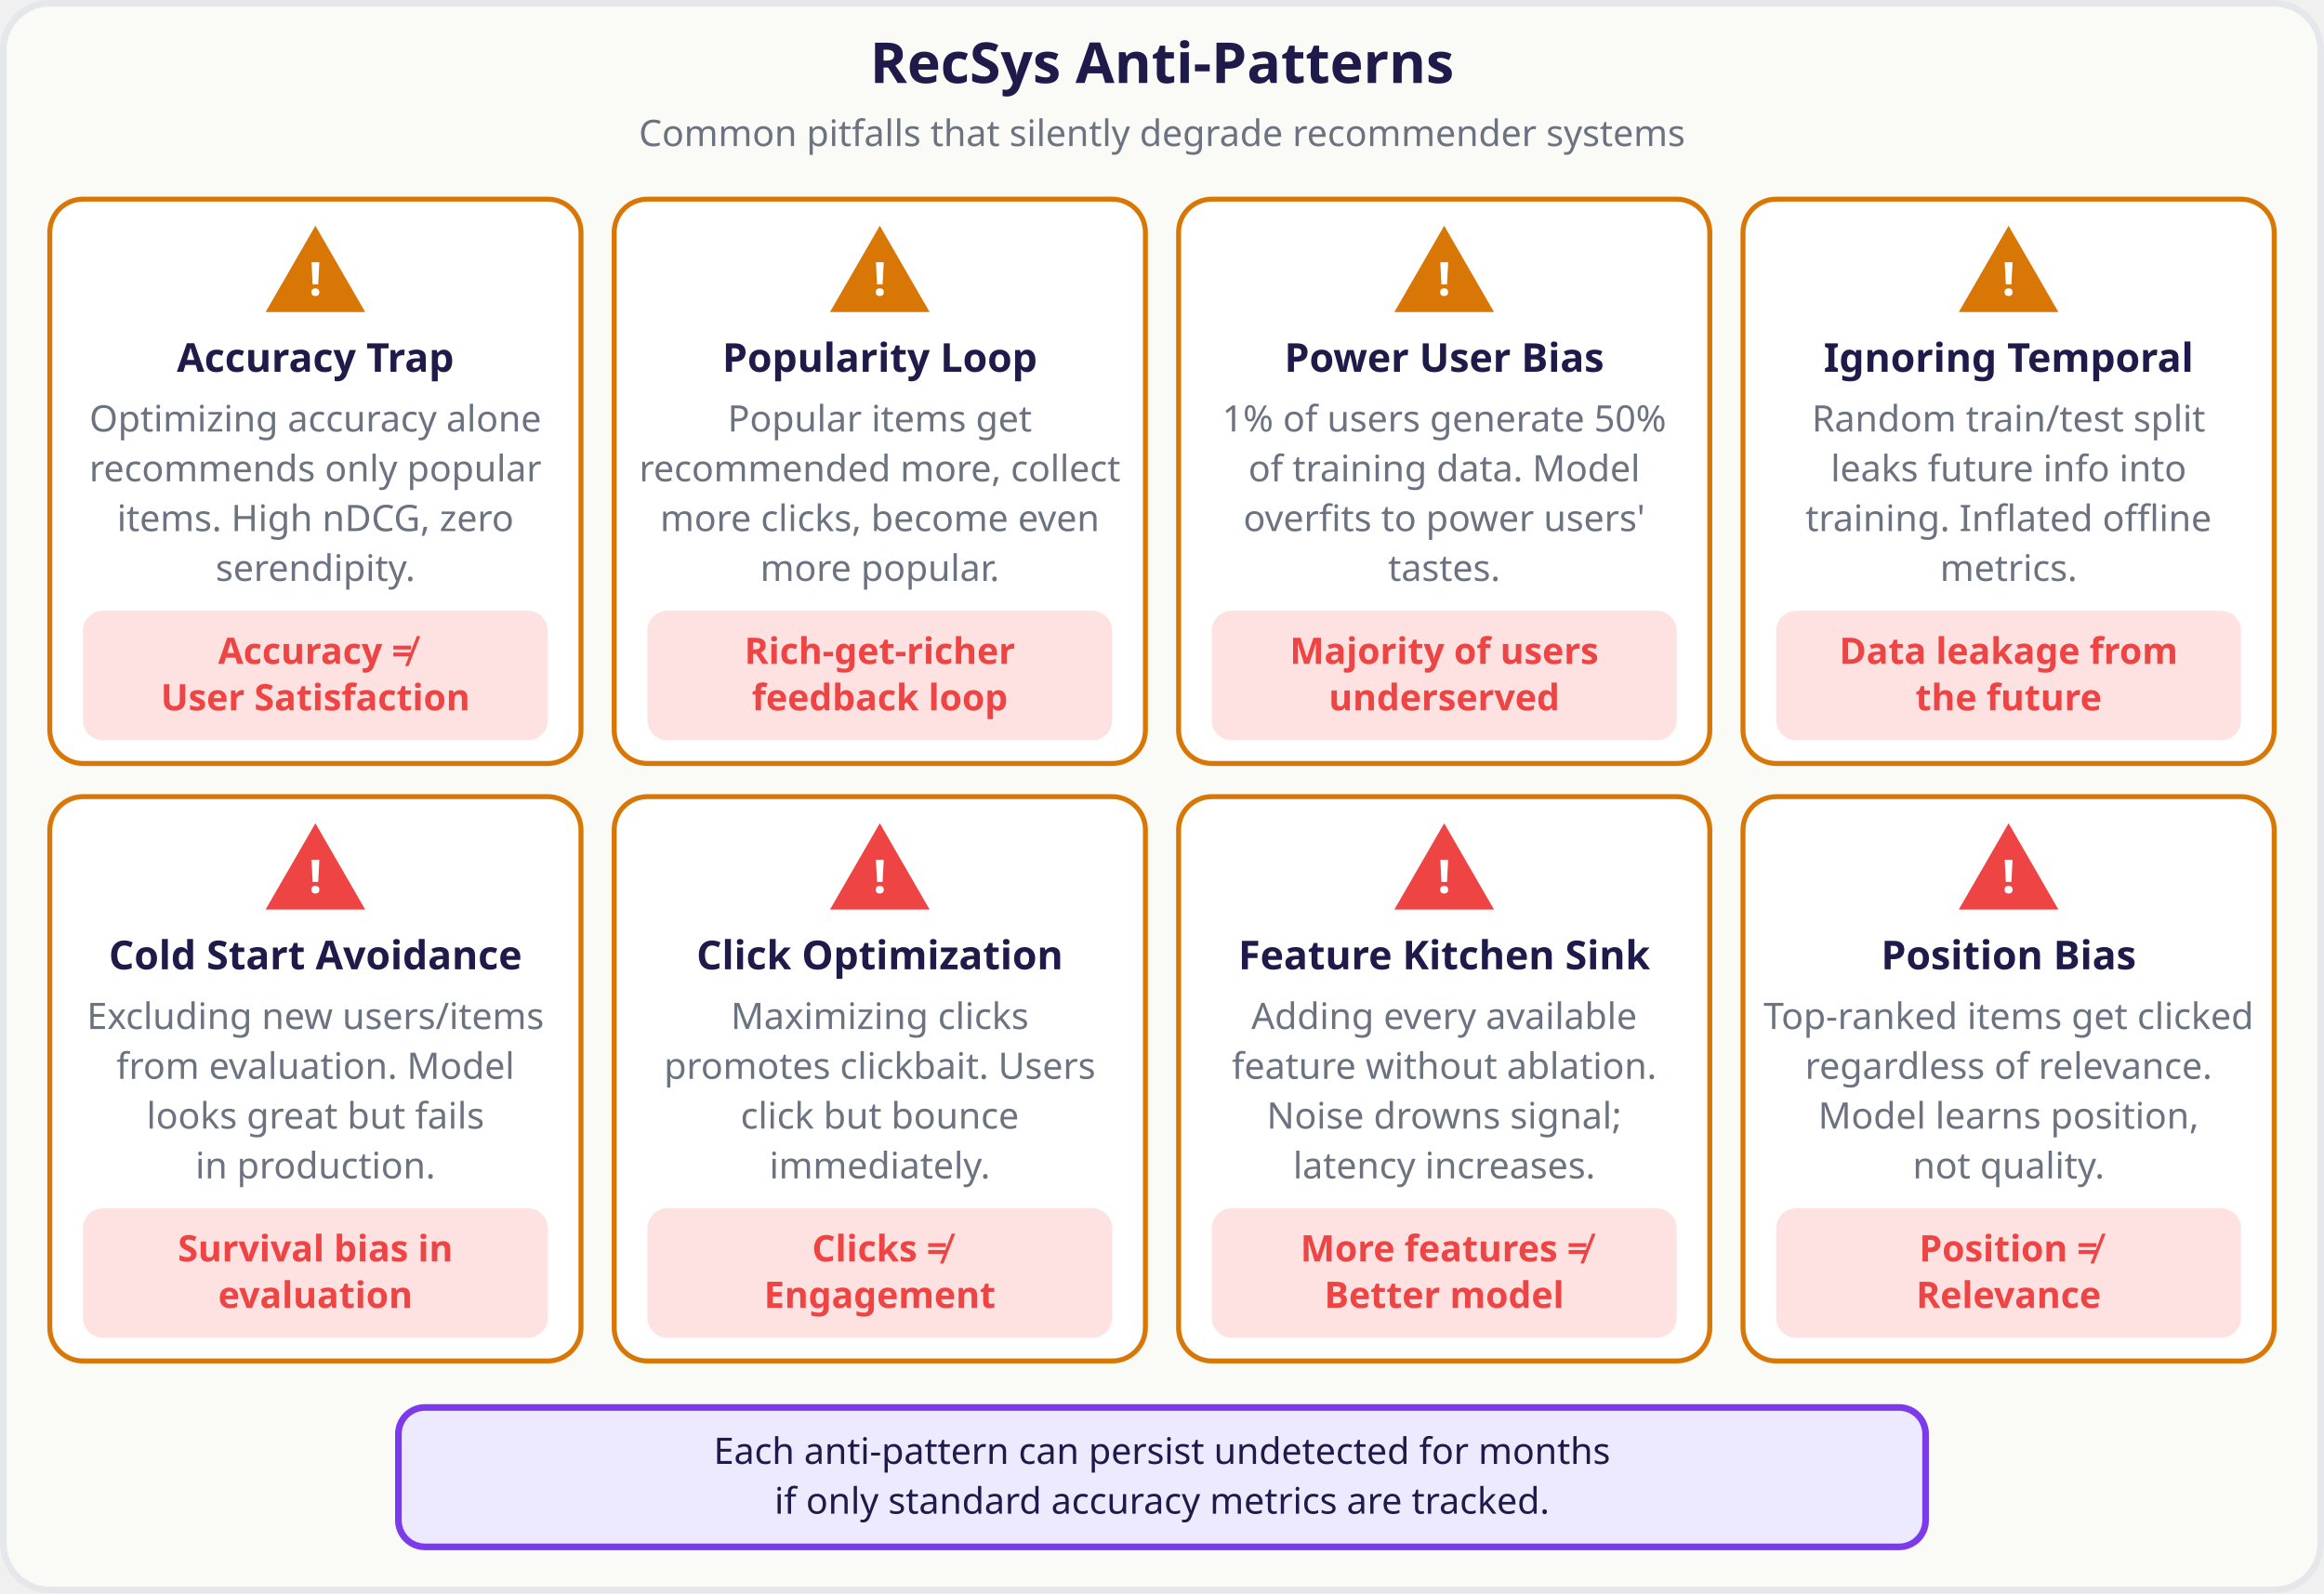
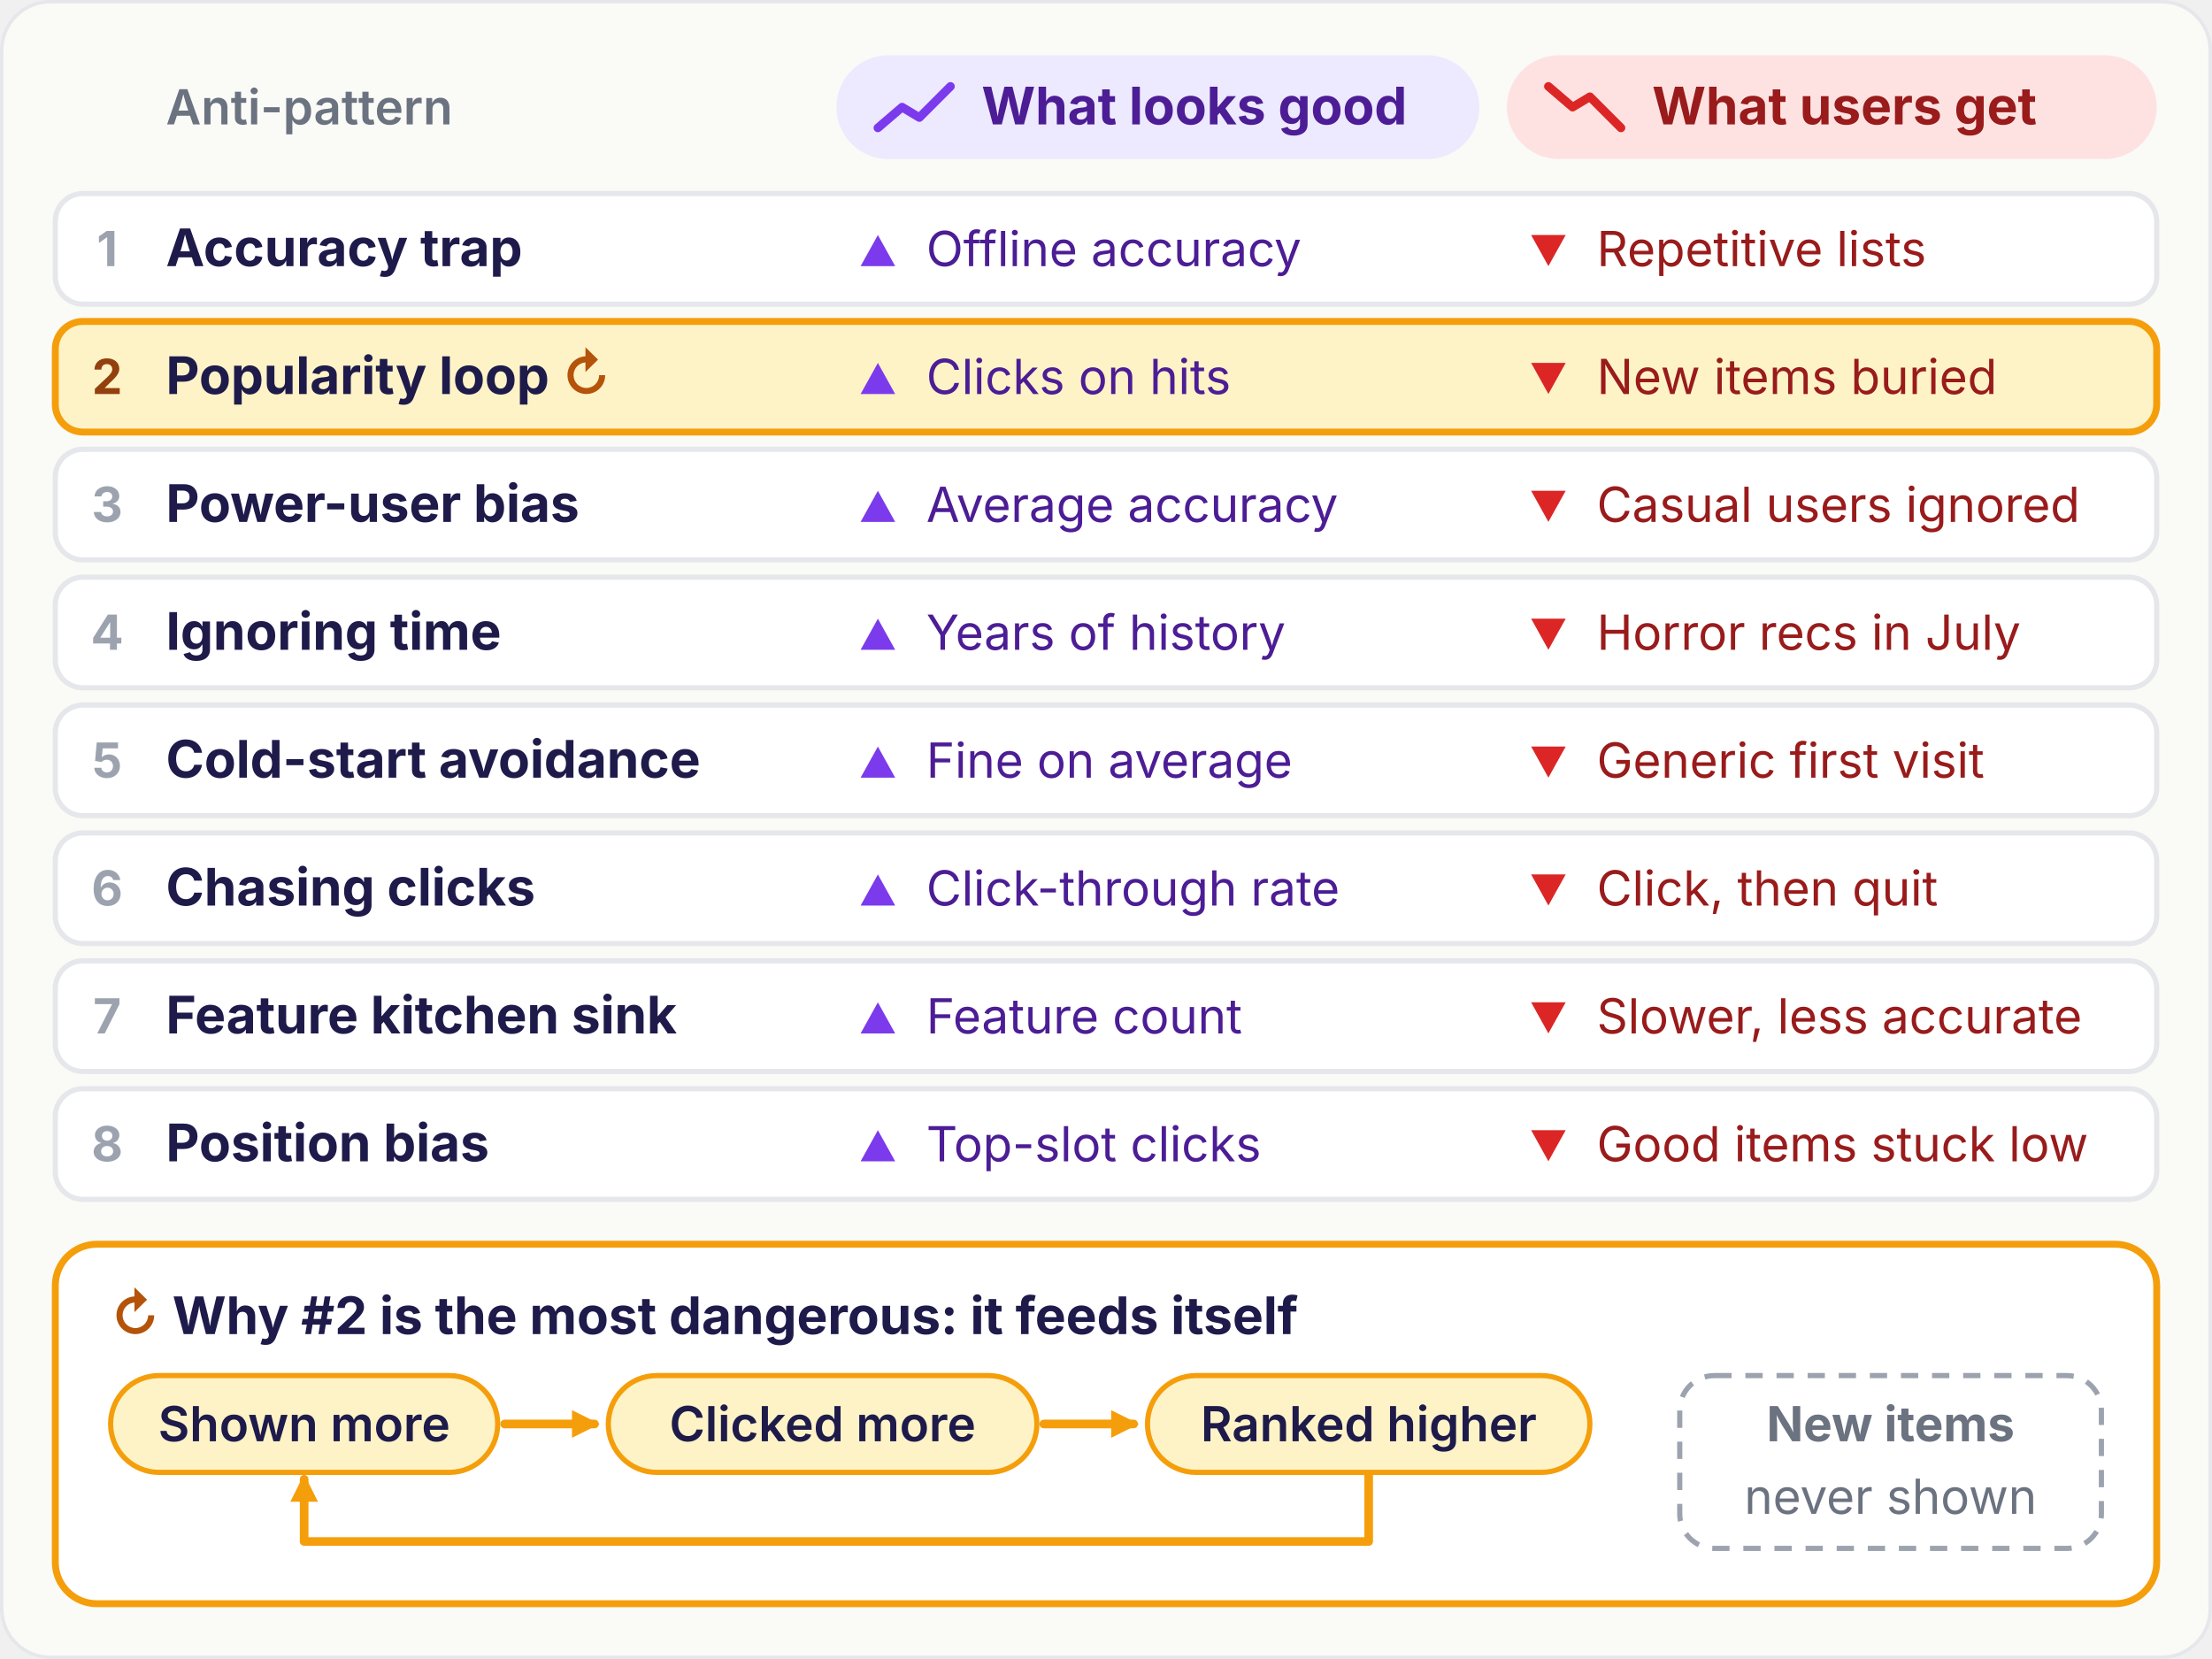
- <svg xmlns="http://www.w3.org/2000/svg" viewBox="0 0 700 480" width="700" height="480" font-family="system-ui, sans-serif">
-   <rect x="1" y="1" width="698" height="478" rx="14" fill="#FAFAF7" stroke="#E5E7EB" stroke-width="2" />
-   <text x="350" y="25" text-anchor="middle" font-size="17" font-weight="700" fill="#1E1B4B">RecSys Anti-Patterns</text>
-   <text x="350" y="44" text-anchor="middle" font-size="11" fill="#6B7280">Common pitfalls that silently degrade recommender systems</text>
-   <g transform="translate(15,60)">
-     <rect width="160" height="170" rx="10" fill="#FFFFFF" stroke="#D97706" stroke-width="1.5" />
-     <g transform="translate(65,8)">
-       <polygon points="15,0 30,26 0,26" fill="#D97706" />
-       <text x="15" y="21" text-anchor="middle" font-size="14" font-weight="700" fill="#FFFFFF">!</text>
-     </g>
-     <text x="80" y="52" text-anchor="middle" font-size="12" font-weight="700" fill="#1E1B4B">Accuracy Trap</text>
-     <g text-anchor="middle" font-size="11" fill="#6B7280">
-       <text x="80" y="70">Optimizing accuracy alone</text>
-       <text x="80" y="85">recommends only popular</text>
-       <text x="80" y="100">items. High nDCG, zero</text>
-       <text x="80" y="115">serendipity.</text>
-     </g>
-     <rect x="10" y="124" width="140" height="39" rx="6" fill="#FEE2E2" />
-     <text x="80" y="140" text-anchor="middle" font-size="11" font-weight="600" fill="#EF4444">Accuracy ≠</text>
-     <text x="80" y="154" text-anchor="middle" font-size="11" font-weight="600" fill="#EF4444">User Satisfaction</text>
-   </g>
-   <g transform="translate(185,60)">
-     <rect width="160" height="170" rx="10" fill="#FFFFFF" stroke="#D97706" stroke-width="1.5" />
-     <g transform="translate(65,8)">
-       <polygon points="15,0 30,26 0,26" fill="#D97706" />
-       <text x="15" y="21" text-anchor="middle" font-size="14" font-weight="700" fill="#FFFFFF">!</text>
-     </g>
-     <text x="80" y="52" text-anchor="middle" font-size="12" font-weight="700" fill="#1E1B4B">Popularity Loop</text>
-     <g text-anchor="middle" font-size="11" fill="#6B7280">
-       <text x="80" y="70">Popular items get</text>
-       <text x="80" y="85">recommended more, collect</text>
-       <text x="80" y="100">more clicks, become even</text>
-       <text x="80" y="115">more popular.</text>
-     </g>
-     <rect x="10" y="124" width="140" height="39" rx="6" fill="#FEE2E2" />
-     <text x="80" y="140" text-anchor="middle" font-size="11" font-weight="600" fill="#EF4444">Rich-get-richer</text>
-     <text x="80" y="154" text-anchor="middle" font-size="11" font-weight="600" fill="#EF4444">feedback loop</text>
-   </g>
-   <g transform="translate(355,60)">
-     <rect width="160" height="170" rx="10" fill="#FFFFFF" stroke="#D97706" stroke-width="1.5" />
-     <g transform="translate(65,8)">
-       <polygon points="15,0 30,26 0,26" fill="#D97706" />
-       <text x="15" y="21" text-anchor="middle" font-size="14" font-weight="700" fill="#FFFFFF">!</text>
-     </g>
-     <text x="80" y="52" text-anchor="middle" font-size="12" font-weight="700" fill="#1E1B4B">Power User Bias</text>
-     <g text-anchor="middle" font-size="11" fill="#6B7280">
-       <text x="80" y="70">1% of users generate 50%</text>
-       <text x="80" y="85">of training data. Model</text>
-       <text x="80" y="100">overfits to power users'</text>
-       <text x="80" y="115">tastes.</text>
-     </g>
-     <rect x="10" y="124" width="140" height="39" rx="6" fill="#FEE2E2" />
-     <text x="80" y="140" text-anchor="middle" font-size="11" font-weight="600" fill="#EF4444">Majority of users</text>
-     <text x="80" y="154" text-anchor="middle" font-size="11" font-weight="600" fill="#EF4444">underserved</text>
-   </g>
-   <g transform="translate(525,60)">
-     <rect width="160" height="170" rx="10" fill="#FFFFFF" stroke="#D97706" stroke-width="1.5" />
-     <g transform="translate(65,8)">
-       <polygon points="15,0 30,26 0,26" fill="#D97706" />
-       <text x="15" y="21" text-anchor="middle" font-size="14" font-weight="700" fill="#FFFFFF">!</text>
-     </g>
-     <text x="80" y="52" text-anchor="middle" font-size="12" font-weight="700" fill="#1E1B4B">Ignoring Temporal</text>
-     <g text-anchor="middle" font-size="11" fill="#6B7280">
-       <text x="80" y="70">Random train/test split</text>
-       <text x="80" y="85">leaks future info into</text>
-       <text x="80" y="100">training. Inflated offline</text>
-       <text x="80" y="115">metrics.</text>
-     </g>
-     <rect x="10" y="124" width="140" height="39" rx="6" fill="#FEE2E2" />
-     <text x="80" y="140" text-anchor="middle" font-size="11" font-weight="600" fill="#EF4444">Data leakage from</text>
-     <text x="80" y="154" text-anchor="middle" font-size="11" font-weight="600" fill="#EF4444">the future</text>
-   </g>
-   <g transform="translate(15,240)">
-     <rect width="160" height="170" rx="10" fill="#FFFFFF" stroke="#D97706" stroke-width="1.5" />
-     <g transform="translate(65,8)">
-       <polygon points="15,0 30,26 0,26" fill="#EF4444" />
-       <text x="15" y="21" text-anchor="middle" font-size="14" font-weight="700" fill="#FFFFFF">!</text>
-     </g>
-     <text x="80" y="52" text-anchor="middle" font-size="12" font-weight="700" fill="#1E1B4B">Cold Start Avoidance</text>
-     <g text-anchor="middle" font-size="11" fill="#6B7280">
-       <text x="80" y="70">Excluding new users/items</text>
-       <text x="80" y="85">from evaluation. Model</text>
-       <text x="80" y="100">looks great but fails</text>
-       <text x="80" y="115">in production.</text>
-     </g>
-     <rect x="10" y="124" width="140" height="39" rx="6" fill="#FEE2E2" />
-     <text x="80" y="140" text-anchor="middle" font-size="11" font-weight="600" fill="#EF4444">Survival bias in</text>
-     <text x="80" y="154" text-anchor="middle" font-size="11" font-weight="600" fill="#EF4444">evaluation</text>
-   </g>
-   <g transform="translate(185,240)">
-     <rect width="160" height="170" rx="10" fill="#FFFFFF" stroke="#D97706" stroke-width="1.5" />
-     <g transform="translate(65,8)">
-       <polygon points="15,0 30,26 0,26" fill="#EF4444" />
-       <text x="15" y="21" text-anchor="middle" font-size="14" font-weight="700" fill="#FFFFFF">!</text>
-     </g>
-     <text x="80" y="52" text-anchor="middle" font-size="12" font-weight="700" fill="#1E1B4B">Click Optimization</text>
-     <g text-anchor="middle" font-size="11" fill="#6B7280">
-       <text x="80" y="70">Maximizing clicks</text>
-       <text x="80" y="85">promotes clickbait. Users</text>
-       <text x="80" y="100">click but bounce</text>
-       <text x="80" y="115">immediately.</text>
-     </g>
-     <rect x="10" y="124" width="140" height="39" rx="6" fill="#FEE2E2" />
-     <text x="80" y="140" text-anchor="middle" font-size="11" font-weight="600" fill="#EF4444">Clicks ≠</text>
-     <text x="80" y="154" text-anchor="middle" font-size="11" font-weight="600" fill="#EF4444">Engagement</text>
-   </g>
-   <g transform="translate(355,240)">
-     <rect width="160" height="170" rx="10" fill="#FFFFFF" stroke="#D97706" stroke-width="1.5" />
-     <g transform="translate(65,8)">
-       <polygon points="15,0 30,26 0,26" fill="#EF4444" />
-       <text x="15" y="21" text-anchor="middle" font-size="14" font-weight="700" fill="#FFFFFF">!</text>
-     </g>
-     <text x="80" y="52" text-anchor="middle" font-size="12" font-weight="700" fill="#1E1B4B">Feature Kitchen Sink</text>
-     <g text-anchor="middle" font-size="11" fill="#6B7280">
-       <text x="80" y="70">Adding every available</text>
-       <text x="80" y="85">feature without ablation.</text>
-       <text x="80" y="100">Noise drowns signal;</text>
-       <text x="80" y="115">latency increases.</text>
-     </g>
-     <rect x="10" y="124" width="140" height="39" rx="6" fill="#FEE2E2" />
-     <text x="80" y="140" text-anchor="middle" font-size="11" font-weight="600" fill="#EF4444">More features ≠</text>
-     <text x="80" y="154" text-anchor="middle" font-size="11" font-weight="600" fill="#EF4444">Better model</text>
-   </g>
-   <g transform="translate(525,240)">
-     <rect width="160" height="170" rx="10" fill="#FFFFFF" stroke="#D97706" stroke-width="1.5" />
-     <g transform="translate(65,8)">
-       <polygon points="15,0 30,26 0,26" fill="#EF4444" />
-       <text x="15" y="21" text-anchor="middle" font-size="14" font-weight="700" fill="#FFFFFF">!</text>
-     </g>
-     <text x="80" y="52" text-anchor="middle" font-size="12" font-weight="700" fill="#1E1B4B">Position Bias</text>
-     <g text-anchor="middle" font-size="11" fill="#6B7280">
-       <text x="80" y="70">Top-ranked items get clicked</text>
-       <text x="80" y="85">regardless of relevance.</text>
-       <text x="80" y="100">Model learns position,</text>
-       <text x="80" y="115">not quality.</text>
-     </g>
-     <rect x="10" y="124" width="140" height="39" rx="6" fill="#FEE2E2" />
-     <text x="80" y="140" text-anchor="middle" font-size="11" font-weight="600" fill="#EF4444">Position ≠</text>
-     <text x="80" y="154" text-anchor="middle" font-size="11" font-weight="600" fill="#EF4444">Relevance</text>
-   </g>
-   <rect x="120" y="424" width="460" height="42" rx="8" fill="#EDE9FE" stroke="#7C3AED" stroke-width="2" />
-   <text x="350" y="441" text-anchor="middle" font-size="11" fill="#1E1B4B">Each anti-pattern can persist undetected for months</text>
-   <text x="350" y="456" text-anchor="middle" font-size="11" fill="#1E1B4B">if only standard accuracy metrics are tracked.</text>
+ <svg xmlns="http://www.w3.org/2000/svg" viewBox="0 0 640 480" font-family="system-ui, -apple-system, 'Segoe UI', sans-serif" role="img" aria-labelledby="pb111-title pb111-desc">
+   <style>
+ .pb111-dot{animation:pb111-loop 8s linear infinite}
+ @keyframes pb111-loop{0%{transform:translate(0,0)}45%{transform:translate(308px,0)}50%{transform:translate(308px,34px)}95%{transform:translate(0,34px)}100%{transform:translate(0,0)}}
+ .pb111-p1{animation:pb111-a1 8s linear infinite}.pb111-p2{animation:pb111-a2 8s linear infinite}.pb111-p3{animation:pb111-a3 8s linear infinite}
+ @keyframes pb111-a1{0%,6%{fill:#FCD34D}9%,93%{fill:#FEF3C7}96%,100%{fill:#FCD34D}}
+ @keyframes pb111-a2{0%,12%{fill:#FEF3C7}15%,29%{fill:#FCD34D}32%,100%{fill:#FEF3C7}}
+ @keyframes pb111-a3{0%,35%{fill:#FEF3C7}38%,49%{fill:#FCD34D}52%,100%{fill:#FEF3C7}}
+ @media (prefers-reduced-motion: reduce){.pb111-dot,.pb111-p1,.pb111-p2,.pb111-p3{animation:none !important}}
+ </style>
+   <defs>
+     <marker id="pb111-ah" markerWidth="8" markerHeight="8" refX="6.5" refY="4" orient="auto" markerUnits="userSpaceOnUse">
+       <path d="M0 0 L8 4 L0 8 Z" fill="#F59E0B" />
+     </marker>
+   </defs>
+   <rect x=".5" y=".5" width="639" height="479" rx="14" fill="#FAFAF7" stroke="#E5E7EB" />
+   <text x="48" y="36" font-size="14" font-weight="600" fill="#6B7280">Anti-pattern</text>
+   <rect x="242" y="16" width="186" height="30" rx="15" fill="#EDE9FE" />
+   <polyline points="254,37 261,31 266,34 275,25" fill="none" stroke="#7C3AED" stroke-width="2.5" stroke-linecap="round" stroke-linejoin="round" />
+   <text x="284" y="36" font-size="15" font-weight="700" fill="#4C1D95">What looks good</text>
+   <rect x="436" y="16" width="188" height="30" rx="15" fill="#FEE2E2" />
+   <polyline points="448,25 455,31 460,28 469,37" fill="none" stroke="#DC2626" stroke-width="2.5" stroke-linecap="round" stroke-linejoin="round" />
+   <text x="478" y="36" font-size="15" font-weight="700" fill="#991B1B">What users get</text>
+   <rect x="16" y="56" width="608" height="32" rx="8" fill="#FFFFFF" stroke="#E5E7EB" stroke-width="1.5" />
+   <text x="31" y="77" text-anchor="middle" font-size="14" font-weight="700" fill="#9CA3AF">1</text>
+   <text x="48" y="77" font-size="15" font-weight="700" fill="#1E1B4B">Accuracy trap</text>
+   <path d="M249 77 L259 77 L254 68 Z" fill="#7C3AED" />
+   <text x="268" y="77" font-size="14" fill="#4C1D95">Offline accuracy</text>
+   <path d="M443 68 L453 68 L448 77 Z" fill="#DC2626" />
+   <text x="462" y="77" font-size="14" fill="#991B1B">Repetitive lists</text>
+   <rect x="16" y="93" width="608" height="32" rx="8" fill="#FEF3C7" stroke="#F59E0B" stroke-width="2" />
+   <text x="31" y="114" text-anchor="middle" font-size="14" font-weight="700" fill="#92400E">2</text>
+   <text x="48" y="114" font-size="15" font-weight="700" fill="#1E1B4B">Popularity loop <tspan fill="#B45309">↻</tspan>
+   </text>
+   <path d="M249 114 L259 114 L254 105 Z" fill="#7C3AED" />
+   <text x="268" y="114" font-size="14" fill="#4C1D95">Clicks on hits</text>
+   <path d="M443 105 L453 105 L448 114 Z" fill="#DC2626" />
+   <text x="462" y="114" font-size="14" fill="#991B1B">New items buried</text>
+   <rect x="16" y="130" width="608" height="32" rx="8" fill="#FFFFFF" stroke="#E5E7EB" stroke-width="1.5" />
+   <text x="31" y="151" text-anchor="middle" font-size="14" font-weight="700" fill="#9CA3AF">3</text>
+   <text x="48" y="151" font-size="15" font-weight="700" fill="#1E1B4B">Power-user bias</text>
+   <path d="M249 151 L259 151 L254 142 Z" fill="#7C3AED" />
+   <text x="268" y="151" font-size="14" fill="#4C1D95">Average accuracy</text>
+   <path d="M443 142 L453 142 L448 151 Z" fill="#DC2626" />
+   <text x="462" y="151" font-size="14" fill="#991B1B">Casual users ignored</text>
+   <rect x="16" y="167" width="608" height="32" rx="8" fill="#FFFFFF" stroke="#E5E7EB" stroke-width="1.5" />
+   <text x="31" y="188" text-anchor="middle" font-size="14" font-weight="700" fill="#9CA3AF">4</text>
+   <text x="48" y="188" font-size="15" font-weight="700" fill="#1E1B4B">Ignoring time</text>
+   <path d="M249 188 L259 188 L254 179 Z" fill="#7C3AED" />
+   <text x="268" y="188" font-size="14" fill="#4C1D95">Years of history</text>
+   <path d="M443 179 L453 179 L448 188 Z" fill="#DC2626" />
+   <text x="462" y="188" font-size="14" fill="#991B1B">Horror recs in July</text>
+   <rect x="16" y="204" width="608" height="32" rx="8" fill="#FFFFFF" stroke="#E5E7EB" stroke-width="1.5" />
+   <text x="31" y="225" text-anchor="middle" font-size="14" font-weight="700" fill="#9CA3AF">5</text>
+   <text x="48" y="225" font-size="15" font-weight="700" fill="#1E1B4B">Cold-start avoidance</text>
+   <path d="M249 225 L259 225 L254 216 Z" fill="#7C3AED" />
+   <text x="268" y="225" font-size="14" fill="#4C1D95">Fine on average</text>
+   <path d="M443 216 L453 216 L448 225 Z" fill="#DC2626" />
+   <text x="462" y="225" font-size="14" fill="#991B1B">Generic first visit</text>
+   <rect x="16" y="241" width="608" height="32" rx="8" fill="#FFFFFF" stroke="#E5E7EB" stroke-width="1.5" />
+   <text x="31" y="262" text-anchor="middle" font-size="14" font-weight="700" fill="#9CA3AF">6</text>
+   <text x="48" y="262" font-size="15" font-weight="700" fill="#1E1B4B">Chasing clicks</text>
+   <path d="M249 262 L259 262 L254 253 Z" fill="#7C3AED" />
+   <text x="268" y="262" font-size="14" fill="#4C1D95">Click-through rate</text>
+   <path d="M443 253 L453 253 L448 262 Z" fill="#DC2626" />
+   <text x="462" y="262" font-size="14" fill="#991B1B">Click, then quit</text>
+   <rect x="16" y="278" width="608" height="32" rx="8" fill="#FFFFFF" stroke="#E5E7EB" stroke-width="1.5" />
+   <text x="31" y="299" text-anchor="middle" font-size="14" font-weight="700" fill="#9CA3AF">7</text>
+   <text x="48" y="299" font-size="15" font-weight="700" fill="#1E1B4B">Feature kitchen sink</text>
+   <path d="M249 299 L259 299 L254 290 Z" fill="#7C3AED" />
+   <text x="268" y="299" font-size="14" fill="#4C1D95">Feature count</text>
+   <path d="M443 290 L453 290 L448 299 Z" fill="#DC2626" />
+   <text x="462" y="299" font-size="14" fill="#991B1B">Slower, less accurate</text>
+   <rect x="16" y="315" width="608" height="32" rx="8" fill="#FFFFFF" stroke="#E5E7EB" stroke-width="1.5" />
+   <text x="31" y="336" text-anchor="middle" font-size="14" font-weight="700" fill="#9CA3AF">8</text>
+   <text x="48" y="336" font-size="15" font-weight="700" fill="#1E1B4B">Position bias</text>
+   <path d="M249 336 L259 336 L254 327 Z" fill="#7C3AED" />
+   <text x="268" y="336" font-size="14" fill="#4C1D95">Top-slot clicks</text>
+   <path d="M443 327 L453 327 L448 336 Z" fill="#DC2626" />
+   <text x="462" y="336" font-size="14" fill="#991B1B">Good items stuck low</text>
+   <rect x="16" y="360" width="608" height="104" rx="12" fill="#FFFFFF" stroke="#F59E0B" stroke-width="2" />
+   <text x="32" y="386" font-size="15" font-weight="700" fill="#1E1B4B">
+     <tspan fill="#B45309">↻</tspan> Why #2 is the most dangerous: it feeds itself</text>
+   <path d="M396 426 V446 H88 V428" fill="none" stroke="#F59E0B" stroke-width="2.5" stroke-linecap="round" stroke-linejoin="round" marker-end="url(#pb111-ah)" />
+   <line x1="146" y1="412" x2="172" y2="412" stroke="#F59E0B" stroke-width="2.5" stroke-linecap="round" marker-end="url(#pb111-ah)" />
+   <line x1="302" y1="412" x2="328" y2="412" stroke="#F59E0B" stroke-width="2.5" stroke-linecap="round" marker-end="url(#pb111-ah)" />
+   <circle class="pb111-dot" cx="88" cy="412" r="5.5" fill="#B45309" />
+   <rect class="pb111-p1" x="32" y="398" width="112" height="28" rx="14" fill="#FEF3C7" stroke="#F59E0B" stroke-width="1.5" />
+   <text x="88" y="417" text-anchor="middle" font-size="14" font-weight="600" fill="#1E1B4B">Shown more</text>
+   <rect class="pb111-p2" x="176" y="398" width="124" height="28" rx="14" fill="#FEF3C7" stroke="#F59E0B" stroke-width="1.5" />
+   <text x="238" y="417" text-anchor="middle" font-size="14" font-weight="600" fill="#1E1B4B">Clicked more</text>
+   <rect class="pb111-p3" x="332" y="398" width="128" height="28" rx="14" fill="#FEF3C7" stroke="#F59E0B" stroke-width="1.5" />
+   <text x="396" y="417" text-anchor="middle" font-size="14" font-weight="600" fill="#1E1B4B">Ranked higher</text>
+   <rect x="486" y="398" width="122" height="50" rx="10" fill="#FFFFFF" stroke="#9CA3AF" stroke-width="1.5" stroke-dasharray="5 4" />
+   <text x="547" y="417" text-anchor="middle" font-size="14" font-weight="700" fill="#6B7280">New items</text>
+   <text x="547" y="438" text-anchor="middle" font-size="14" fill="#6B7280">never shown</text>
</svg>
